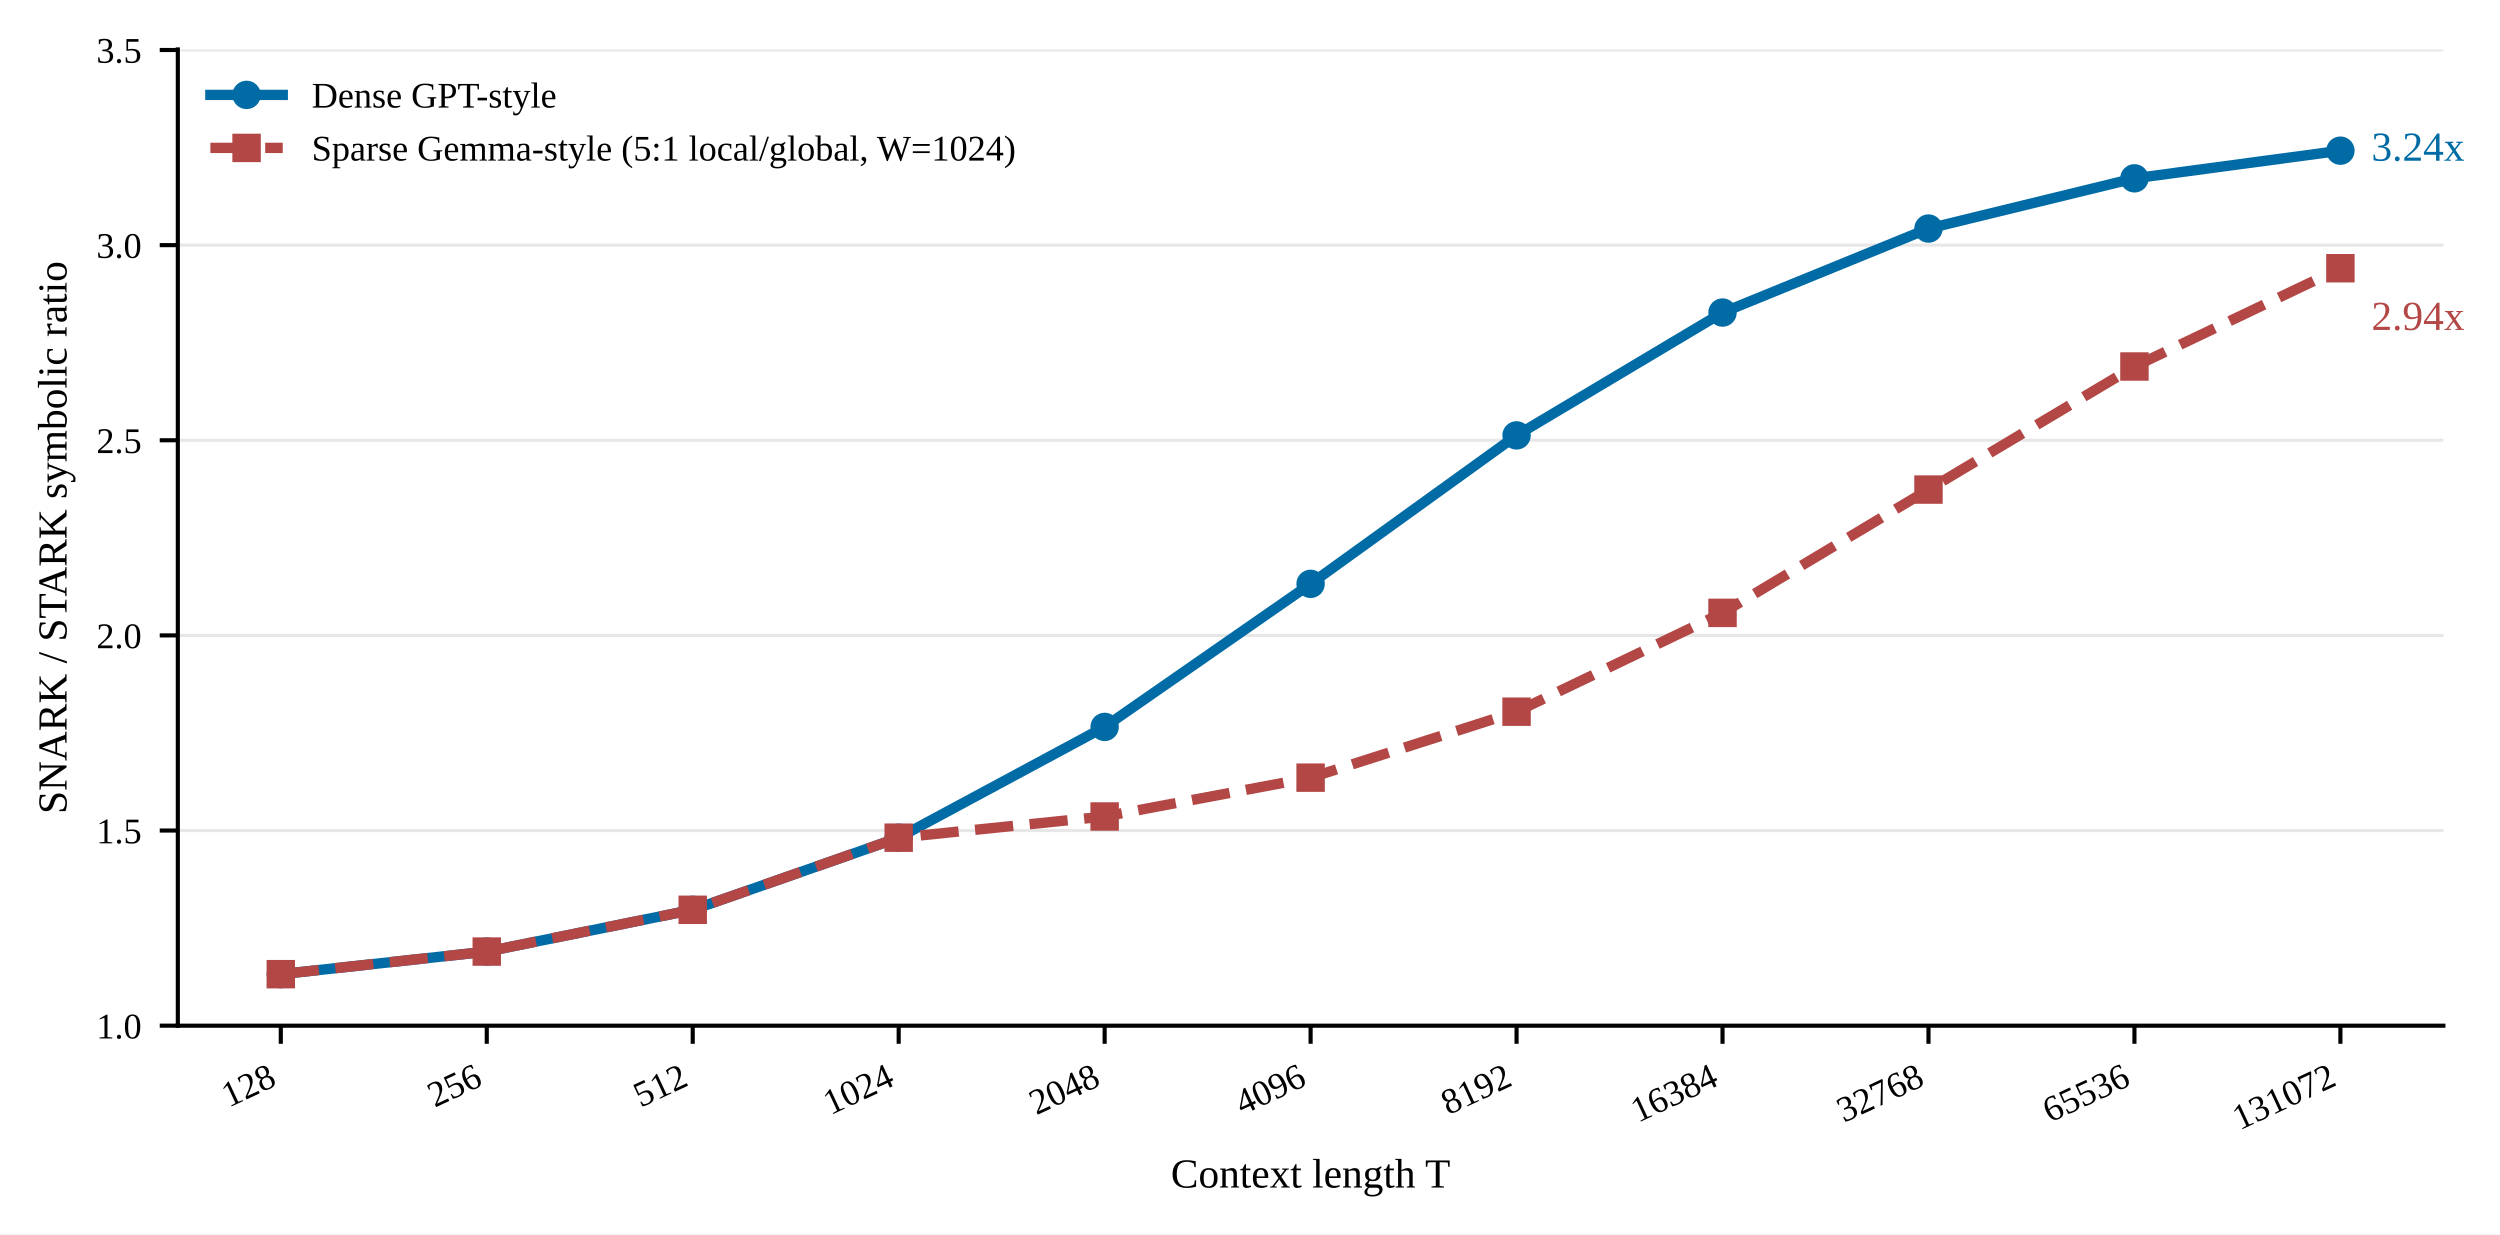
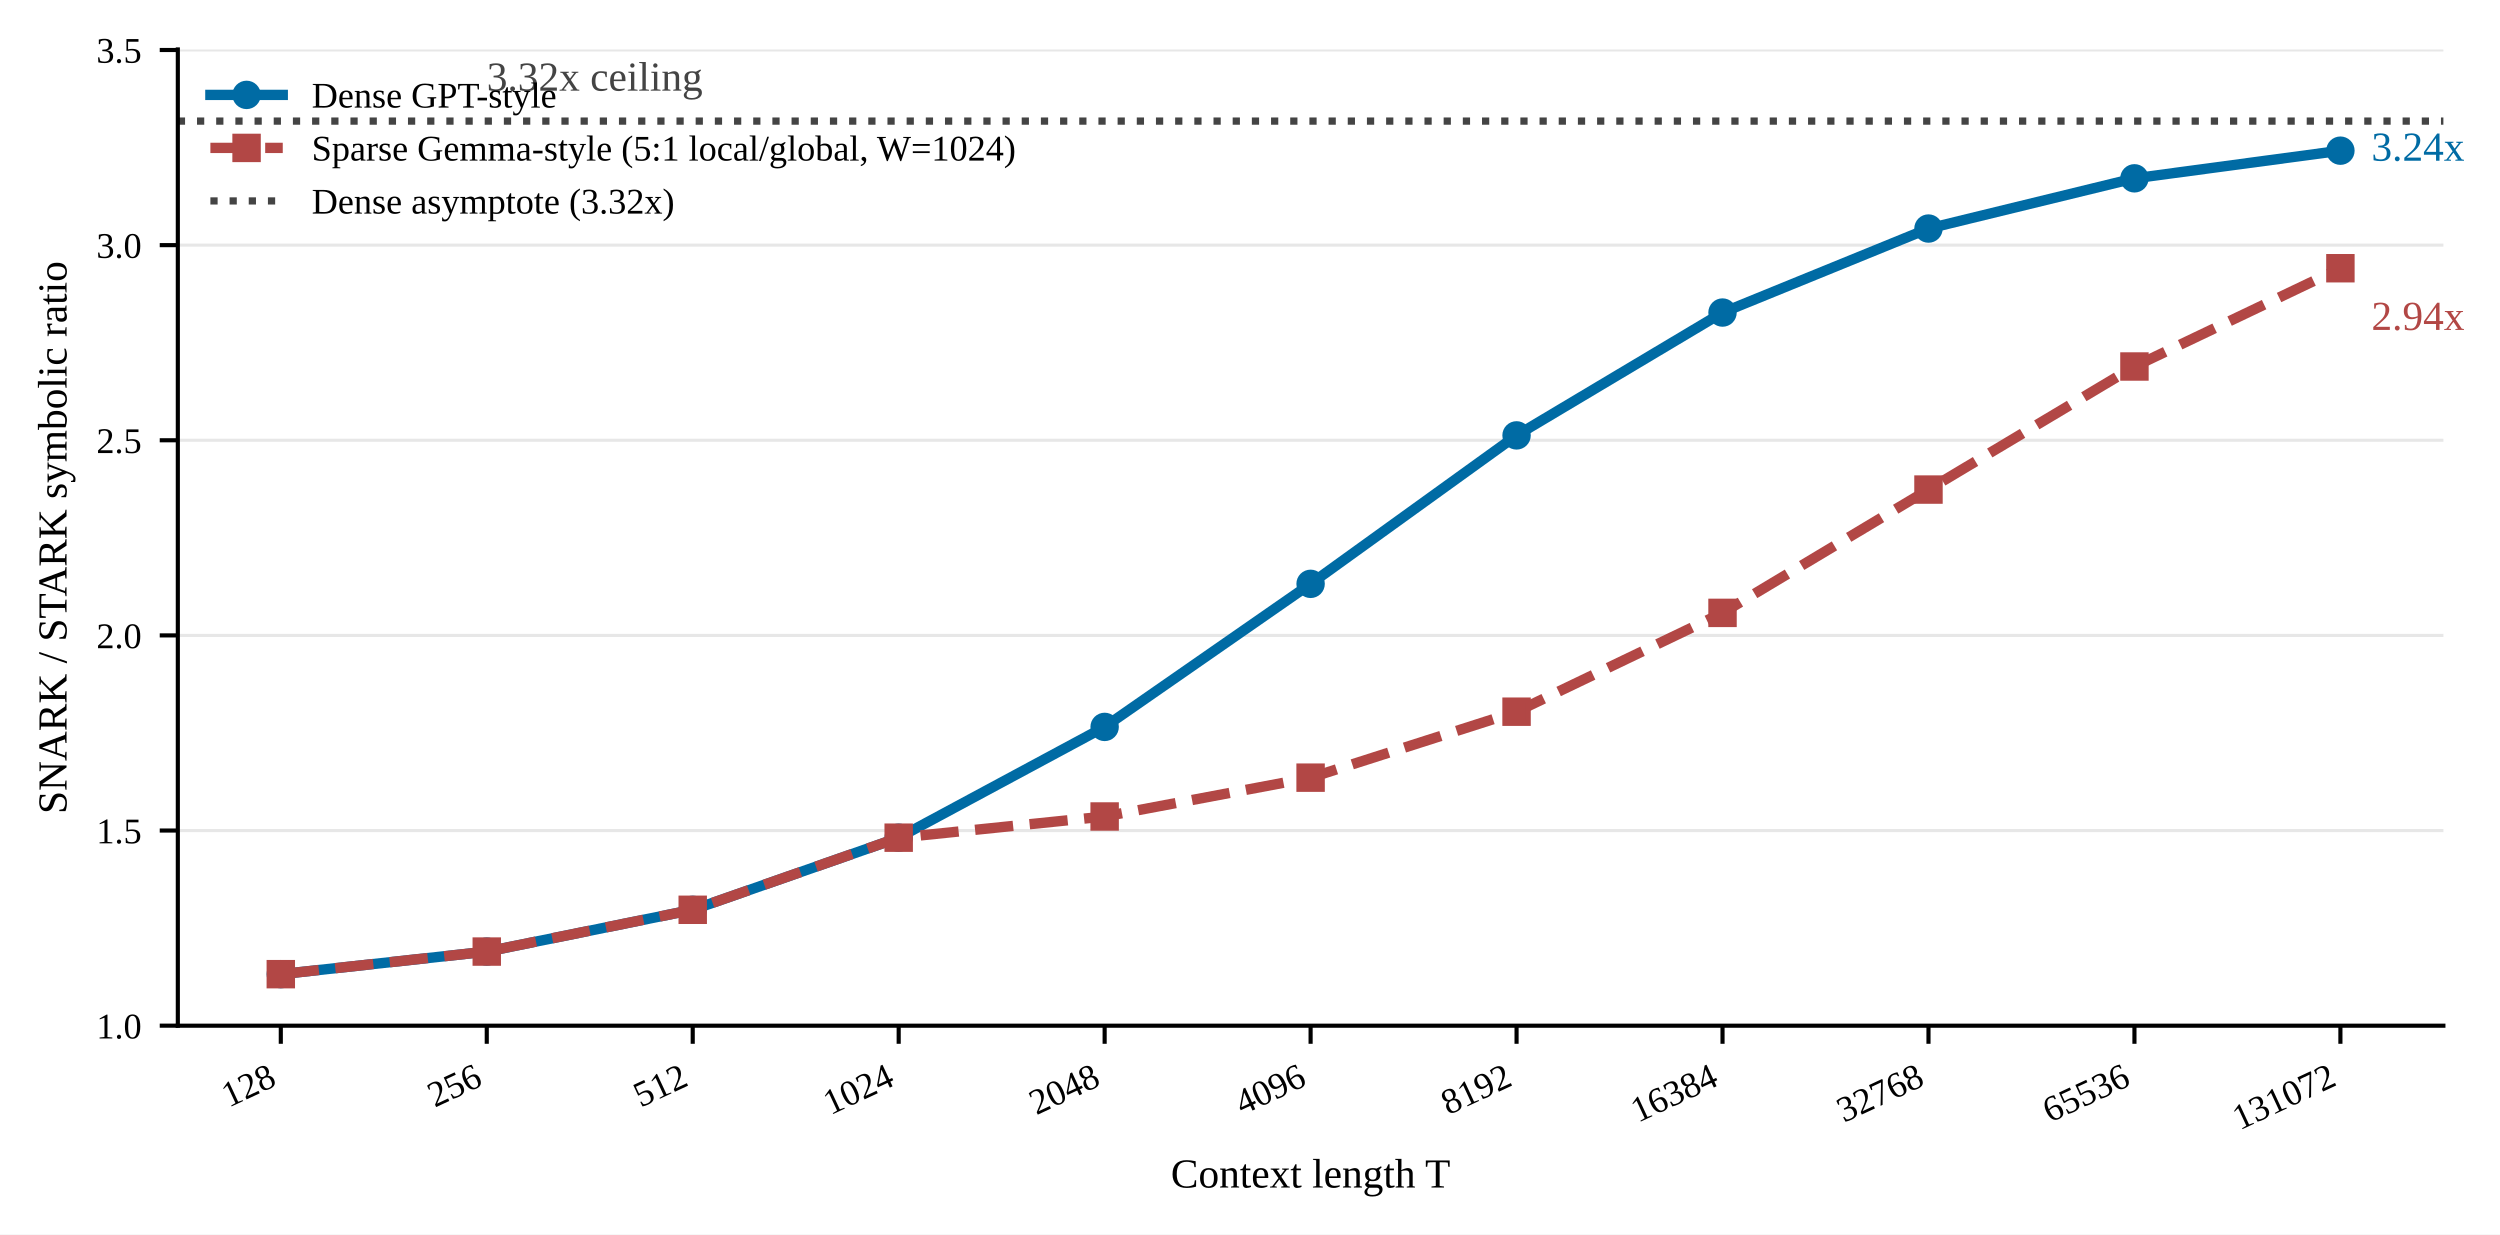
<svg xmlns="http://www.w3.org/2000/svg" xmlns:xlink="http://www.w3.org/1999/xlink" width="483.599pt" height="238.8pt" viewBox="0 0 483.599 238.8" version="1.1">
  <defs>
    <style type="text/css">*{stroke-linejoin: round; stroke-linecap: butt}</style>
  </defs>
  <g id="figure_1">
    <g id="patch_1">
      <path d="M 0 238.8  L 483.599 238.8  L 483.599 0  L 0 0  z " style="fill: #ffffff" />
    </g>
    <g id="axes_1">
      <g id="patch_2">
        <path d="M 34.398 198.411  L 472.647 198.411  L 472.647 9.566  L 34.398 9.566  z " style="fill: #ffffff" />
      </g>
      <g id="matplotlib.axis_1">
        <g id="xtick_1">
          <g id="line2d_1">
            <defs>
-               <path id="m9ac6c029fd" d="M 0 0  L 0 3.5  " style="stroke: #000000; stroke-width: 0.8" />
+               <path id="mee79362987" d="M 0 0  L 0 3.5  " style="stroke: #000000; stroke-width: 0.8" />
            </defs>
            <g>
-               <use xlink:href="#m9ac6c029fd" x="54.318" y="198.411" style="stroke: #000000; stroke-width: 0.8" />
+               <use xlink:href="#mee79362987" x="54.318" y="198.411" style="stroke: #000000; stroke-width: 0.8" />
            </g>
          </g>
          <g id="text_1">
            <text style="font-size: 7px; font-family: 'STIX Two Text', 'Times New Roman', 'DejaVu Serif', serif" transform="translate(44.24603 214.2832) rotate(-25)">128</text>
          </g>
        </g>
        <g id="xtick_2">
          <g id="line2d_2">
            <g>
-               <use xlink:href="#m9ac6c029fd" x="94.159" y="198.411" style="stroke: #000000; stroke-width: 0.8" />
+               <use xlink:href="#mee79362987" x="94.159" y="198.411" style="stroke: #000000; stroke-width: 0.8" />
            </g>
          </g>
          <g id="text_2">
            <text style="font-size: 7px; font-family: 'STIX Two Text', 'Times New Roman', 'DejaVu Serif', serif" transform="translate(84.08691 214.2832) rotate(-25)">256</text>
          </g>
        </g>
        <g id="xtick_3">
          <g id="line2d_3">
            <g>
-               <use xlink:href="#m9ac6c029fd" x="134" y="198.411" style="stroke: #000000; stroke-width: 0.8" />
+               <use xlink:href="#mee79362987" x="134" y="198.411" style="stroke: #000000; stroke-width: 0.8" />
            </g>
          </g>
          <g id="text_3">
            <text style="font-size: 7px; font-family: 'STIX Two Text', 'Times New Roman', 'DejaVu Serif', serif" transform="translate(123.9278 214.2832) rotate(-25)">512</text>
          </g>
        </g>
        <g id="xtick_4">
          <g id="line2d_4">
            <g>
-               <use xlink:href="#m9ac6c029fd" x="173.841" y="198.411" style="stroke: #000000; stroke-width: 0.8" />
+               <use xlink:href="#mee79362987" x="173.841" y="198.411" style="stroke: #000000; stroke-width: 0.8" />
            </g>
          </g>
          <g id="text_4">
            <text style="font-size: 7px; font-family: 'STIX Two Text', 'Times New Roman', 'DejaVu Serif', serif" transform="translate(160.6283 215.7476) rotate(-25)">1024</text>
          </g>
        </g>
        <g id="xtick_5">
          <g id="line2d_5">
            <g>
-               <use xlink:href="#m9ac6c029fd" x="213.681" y="198.411" style="stroke: #000000; stroke-width: 0.8" />
+               <use xlink:href="#mee79362987" x="213.681" y="198.411" style="stroke: #000000; stroke-width: 0.8" />
            </g>
          </g>
          <g id="text_5">
            <text style="font-size: 7px; font-family: 'STIX Two Text', 'Times New Roman', 'DejaVu Serif', serif" transform="translate(200.4692 215.7476) rotate(-25)">2048</text>
          </g>
        </g>
        <g id="xtick_6">
          <g id="line2d_6">
            <g>
-               <use xlink:href="#m9ac6c029fd" x="253.522" y="198.411" style="stroke: #000000; stroke-width: 0.8" />
+               <use xlink:href="#mee79362987" x="253.522" y="198.411" style="stroke: #000000; stroke-width: 0.8" />
            </g>
          </g>
          <g id="text_6">
            <text style="font-size: 7px; font-family: 'STIX Two Text', 'Times New Roman', 'DejaVu Serif', serif" transform="translate(240.31 215.7476) rotate(-25)">4096</text>
          </g>
        </g>
        <g id="xtick_7">
          <g id="line2d_7">
            <g>
-               <use xlink:href="#m9ac6c029fd" x="293.363" y="198.411" style="stroke: #000000; stroke-width: 0.8" />
+               <use xlink:href="#mee79362987" x="293.363" y="198.411" style="stroke: #000000; stroke-width: 0.8" />
            </g>
          </g>
          <g id="text_7">
            <text style="font-size: 7px; font-family: 'STIX Two Text', 'Times New Roman', 'DejaVu Serif', serif" transform="translate(280.1509 215.7476) rotate(-25)">8192</text>
          </g>
        </g>
        <g id="xtick_8">
          <g id="line2d_8">
            <g>
-               <use xlink:href="#m9ac6c029fd" x="333.204" y="198.411" style="stroke: #000000; stroke-width: 0.8" />
+               <use xlink:href="#mee79362987" x="333.204" y="198.411" style="stroke: #000000; stroke-width: 0.8" />
            </g>
          </g>
          <g id="text_8">
            <text style="font-size: 7px; font-family: 'STIX Two Text', 'Times New Roman', 'DejaVu Serif', serif" transform="translate(316.8514 217.2119) rotate(-25)">16384</text>
          </g>
        </g>
        <g id="xtick_9">
          <g id="line2d_9">
            <g>
-               <use xlink:href="#m9ac6c029fd" x="373.045" y="198.411" style="stroke: #000000; stroke-width: 0.8" />
+               <use xlink:href="#mee79362987" x="373.045" y="198.411" style="stroke: #000000; stroke-width: 0.8" />
            </g>
          </g>
          <g id="text_9">
            <text style="font-size: 7px; font-family: 'STIX Two Text', 'Times New Roman', 'DejaVu Serif', serif" transform="translate(356.6923 217.2119) rotate(-25)">32768</text>
          </g>
        </g>
        <g id="xtick_10">
          <g id="line2d_10">
            <g>
-               <use xlink:href="#m9ac6c029fd" x="412.886" y="198.411" style="stroke: #000000; stroke-width: 0.8" />
+               <use xlink:href="#mee79362987" x="412.886" y="198.411" style="stroke: #000000; stroke-width: 0.8" />
            </g>
          </g>
          <g id="text_10">
            <text style="font-size: 7px; font-family: 'STIX Two Text', 'Times New Roman', 'DejaVu Serif', serif" transform="translate(396.5332 217.2119) rotate(-25)">65536</text>
          </g>
        </g>
        <g id="xtick_11">
          <g id="line2d_11">
            <g>
-               <use xlink:href="#m9ac6c029fd" x="452.727" y="198.411" style="stroke: #000000; stroke-width: 0.8" />
+               <use xlink:href="#mee79362987" x="452.727" y="198.411" style="stroke: #000000; stroke-width: 0.8" />
            </g>
          </g>
          <g id="text_11">
            <text style="font-size: 7px; font-family: 'STIX Two Text', 'Times New Roman', 'DejaVu Serif', serif" transform="translate(433.2337 218.6763) rotate(-25)">131072</text>
          </g>
        </g>
        <g id="text_12">
          <text style="font-size: 8px; font-family: 'STIX Two Text', 'Times New Roman', 'DejaVu Serif', serif; text-anchor: middle" x="253.522" y="229.72" transform="rotate(-0 253.5223 229.7195)">Context length T</text>
        </g>
      </g>
      <g id="matplotlib.axis_2">
        <g id="ytick_1">
          <g id="line2d_12">
-             <path d="M 34.398 198.411  L 472.647 198.411  " clip-path="url(#p8b0c288f27)" style="fill: none; stroke: #bbbbbb; stroke-opacity: 0.35; stroke-width: 0.6; stroke-linecap: square" />
+             <path d="M 34.398 198.411  L 472.647 198.411  " clip-path="url(#p7ddba0373f)" style="fill: none; stroke: #bbbbbb; stroke-opacity: 0.35; stroke-width: 0.6; stroke-linecap: square" />
          </g>
          <g id="line2d_13">
            <defs>
-               <path id="m030e40f59c" d="M 0 0  L -3.5 0  " style="stroke: #000000; stroke-width: 0.8" />
+               <path id="mc95ff241d1" d="M 0 0  L -3.5 0  " style="stroke: #000000; stroke-width: 0.8" />
            </defs>
            <g>
-               <use xlink:href="#m030e40f59c" x="34.398" y="198.411" style="stroke: #000000; stroke-width: 0.8" />
+               <use xlink:href="#mc95ff241d1" x="34.398" y="198.411" style="stroke: #000000; stroke-width: 0.8" />
            </g>
          </g>
          <g id="text_13">
            <text style="font-size: 7px; font-family: 'STIX Two Text', 'Times New Roman', 'DejaVu Serif', serif; text-anchor: end" x="27.398" y="200.882" transform="rotate(-0 27.3975 200.8823)">1.0</text>
          </g>
        </g>
        <g id="ytick_2">
          <g id="line2d_14">
-             <path d="M 34.398 160.663  L 472.647 160.663  " clip-path="url(#p8b0c288f27)" style="fill: none; stroke: #bbbbbb; stroke-opacity: 0.35; stroke-width: 0.6; stroke-linecap: square" />
+             <path d="M 34.398 160.663  L 472.647 160.663  " clip-path="url(#p7ddba0373f)" style="fill: none; stroke: #bbbbbb; stroke-opacity: 0.35; stroke-width: 0.6; stroke-linecap: square" />
          </g>
          <g id="line2d_15">
            <g>
-               <use xlink:href="#m030e40f59c" x="34.398" y="160.663" style="stroke: #000000; stroke-width: 0.8" />
+               <use xlink:href="#mc95ff241d1" x="34.398" y="160.663" style="stroke: #000000; stroke-width: 0.8" />
            </g>
          </g>
          <g id="text_14">
            <text style="font-size: 7px; font-family: 'STIX Two Text', 'Times New Roman', 'DejaVu Serif', serif; text-anchor: end" x="27.398" y="163.134" transform="rotate(-0 27.3975 163.1341)">1.5</text>
          </g>
        </g>
        <g id="ytick_3">
          <g id="line2d_16">
-             <path d="M 34.398 122.915  L 472.647 122.915  " clip-path="url(#p8b0c288f27)" style="fill: none; stroke: #bbbbbb; stroke-opacity: 0.35; stroke-width: 0.6; stroke-linecap: square" />
+             <path d="M 34.398 122.915  L 472.647 122.915  " clip-path="url(#p7ddba0373f)" style="fill: none; stroke: #bbbbbb; stroke-opacity: 0.35; stroke-width: 0.6; stroke-linecap: square" />
          </g>
          <g id="line2d_17">
            <g>
-               <use xlink:href="#m030e40f59c" x="34.398" y="122.915" style="stroke: #000000; stroke-width: 0.8" />
+               <use xlink:href="#mc95ff241d1" x="34.398" y="122.915" style="stroke: #000000; stroke-width: 0.8" />
            </g>
          </g>
          <g id="text_15">
            <text style="font-size: 7px; font-family: 'STIX Two Text', 'Times New Roman', 'DejaVu Serif', serif; text-anchor: end" x="27.398" y="125.386" transform="rotate(-0 27.3975 125.386)">2.0</text>
          </g>
        </g>
        <g id="ytick_4">
          <g id="line2d_18">
-             <path d="M 34.398 85.167  L 472.647 85.167  " clip-path="url(#p8b0c288f27)" style="fill: none; stroke: #bbbbbb; stroke-opacity: 0.35; stroke-width: 0.6; stroke-linecap: square" />
+             <path d="M 34.398 85.167  L 472.647 85.167  " clip-path="url(#p7ddba0373f)" style="fill: none; stroke: #bbbbbb; stroke-opacity: 0.35; stroke-width: 0.6; stroke-linecap: square" />
          </g>
          <g id="line2d_19">
            <g>
-               <use xlink:href="#m030e40f59c" x="34.398" y="85.167" style="stroke: #000000; stroke-width: 0.8" />
+               <use xlink:href="#mc95ff241d1" x="34.398" y="85.167" style="stroke: #000000; stroke-width: 0.8" />
            </g>
          </g>
          <g id="text_16">
            <text style="font-size: 7px; font-family: 'STIX Two Text', 'Times New Roman', 'DejaVu Serif', serif; text-anchor: end" x="27.398" y="87.638" transform="rotate(-0 27.3975 87.63785)">2.5</text>
          </g>
        </g>
        <g id="ytick_5">
          <g id="line2d_20">
-             <path d="M 34.398 47.419  L 472.647 47.419  " clip-path="url(#p8b0c288f27)" style="fill: none; stroke: #bbbbbb; stroke-opacity: 0.35; stroke-width: 0.6; stroke-linecap: square" />
+             <path d="M 34.398 47.419  L 472.647 47.419  " clip-path="url(#p7ddba0373f)" style="fill: none; stroke: #bbbbbb; stroke-opacity: 0.35; stroke-width: 0.6; stroke-linecap: square" />
          </g>
          <g id="line2d_21">
            <g>
-               <use xlink:href="#m030e40f59c" x="34.398" y="47.419" style="stroke: #000000; stroke-width: 0.8" />
+               <use xlink:href="#mc95ff241d1" x="34.398" y="47.419" style="stroke: #000000; stroke-width: 0.8" />
            </g>
          </g>
          <g id="text_17">
            <text style="font-size: 7px; font-family: 'STIX Two Text', 'Times New Roman', 'DejaVu Serif', serif; text-anchor: end" x="27.398" y="49.89" transform="rotate(-0 27.3975 49.8897)">3.0</text>
          </g>
        </g>
        <g id="ytick_6">
          <g id="line2d_22">
-             <path d="M 34.398 9.671  L 472.647 9.671  " clip-path="url(#p8b0c288f27)" style="fill: none; stroke: #bbbbbb; stroke-opacity: 0.35; stroke-width: 0.6; stroke-linecap: square" />
+             <path d="M 34.398 9.671  L 472.647 9.671  " clip-path="url(#p7ddba0373f)" style="fill: none; stroke: #bbbbbb; stroke-opacity: 0.35; stroke-width: 0.6; stroke-linecap: square" />
          </g>
          <g id="line2d_23">
            <g>
-               <use xlink:href="#m030e40f59c" x="34.398" y="9.671" style="stroke: #000000; stroke-width: 0.8" />
+               <use xlink:href="#mc95ff241d1" x="34.398" y="9.671" style="stroke: #000000; stroke-width: 0.8" />
            </g>
          </g>
          <g id="text_18">
            <text style="font-size: 7px; font-family: 'STIX Two Text', 'Times New Roman', 'DejaVu Serif', serif; text-anchor: end" x="27.398" y="12.142" transform="rotate(-0 27.3975 12.14156)">3.5</text>
          </g>
        </g>
        <g id="text_19">
          <text style="font-size: 8px; font-family: 'STIX Two Text', 'Times New Roman', 'DejaVu Serif', serif; text-anchor: middle" x="12.873" y="103.989" transform="rotate(-90 12.8725 103.9887)">SNARK / STARK symbolic ratio</text>
        </g>
      </g>
      <g id="line2d_24">
-         <path d="M 54.318 188.443  L 94.159 184.072  L 134 175.989  L 173.841 162.041  L 213.681 140.613  L 253.522 112.938  L 293.363 84.222  L 333.204 60.46  L 373.045 44.211  L 412.886 34.496  L 452.727 29.147  " clip-path="url(#p8b0c288f27)" style="fill: none; stroke: #006ba4; stroke-width: 2; stroke-linecap: square" />
+         <path d="M 54.318 188.443  L 94.159 184.072  L 134 175.989  L 173.841 162.041  L 213.681 140.613  L 253.522 112.938  L 293.363 84.222  L 333.204 60.46  L 373.045 44.211  L 412.886 34.496  L 452.727 29.147  " clip-path="url(#p7ddba0373f)" style="fill: none; stroke: #006ba4; stroke-width: 2; stroke-linecap: square" />
        <defs>
-           <path id="ma088c8dd36" d="M 0 2.25  C 0.597 2.25 1.169 2.013 1.591 1.591  C 2.013 1.169 2.25 0.597 2.25 0  C 2.25 -0.597 2.013 -1.169 1.591 -1.591  C 1.169 -2.013 0.597 -2.25 0 -2.25  C -0.597 -2.25 -1.169 -2.013 -1.591 -1.591  C -2.013 -1.169 -2.25 -0.597 -2.25 0  C -2.25 0.597 -2.013 1.169 -1.591 1.591  C -1.169 2.013 -0.597 2.25 0 2.25  z " style="stroke: #006ba4" />
+           <path id="md4fb252669" d="M 0 2.25  C 0.597 2.25 1.169 2.013 1.591 1.591  C 2.013 1.169 2.25 0.597 2.25 0  C 2.25 -0.597 2.013 -1.169 1.591 -1.591  C 1.169 -2.013 0.597 -2.25 0 -2.25  C -0.597 -2.25 -1.169 -2.013 -1.591 -1.591  C -2.013 -1.169 -2.25 -0.597 -2.25 0  C -2.25 0.597 -2.013 1.169 -1.591 1.591  C -1.169 2.013 -0.597 2.25 0 2.25  z " style="stroke: #006ba4" />
        </defs>
-         <g clip-path="url(#p8b0c288f27)">
-           <use xlink:href="#ma088c8dd36" x="54.318" y="188.443" style="fill: #006ba4; stroke: #006ba4" />
-           <use xlink:href="#ma088c8dd36" x="94.159" y="184.072" style="fill: #006ba4; stroke: #006ba4" />
-           <use xlink:href="#ma088c8dd36" x="134" y="175.989" style="fill: #006ba4; stroke: #006ba4" />
-           <use xlink:href="#ma088c8dd36" x="173.841" y="162.041" style="fill: #006ba4; stroke: #006ba4" />
-           <use xlink:href="#ma088c8dd36" x="213.681" y="140.613" style="fill: #006ba4; stroke: #006ba4" />
-           <use xlink:href="#ma088c8dd36" x="253.522" y="112.938" style="fill: #006ba4; stroke: #006ba4" />
-           <use xlink:href="#ma088c8dd36" x="293.363" y="84.222" style="fill: #006ba4; stroke: #006ba4" />
-           <use xlink:href="#ma088c8dd36" x="333.204" y="60.46" style="fill: #006ba4; stroke: #006ba4" />
-           <use xlink:href="#ma088c8dd36" x="373.045" y="44.211" style="fill: #006ba4; stroke: #006ba4" />
-           <use xlink:href="#ma088c8dd36" x="412.886" y="34.496" style="fill: #006ba4; stroke: #006ba4" />
-           <use xlink:href="#ma088c8dd36" x="452.727" y="29.147" style="fill: #006ba4; stroke: #006ba4" />
+         <g clip-path="url(#p7ddba0373f)">
+           <use xlink:href="#md4fb252669" x="54.318" y="188.443" style="fill: #006ba4; stroke: #006ba4" />
+           <use xlink:href="#md4fb252669" x="94.159" y="184.072" style="fill: #006ba4; stroke: #006ba4" />
+           <use xlink:href="#md4fb252669" x="134" y="175.989" style="fill: #006ba4; stroke: #006ba4" />
+           <use xlink:href="#md4fb252669" x="173.841" y="162.041" style="fill: #006ba4; stroke: #006ba4" />
+           <use xlink:href="#md4fb252669" x="213.681" y="140.613" style="fill: #006ba4; stroke: #006ba4" />
+           <use xlink:href="#md4fb252669" x="253.522" y="112.938" style="fill: #006ba4; stroke: #006ba4" />
+           <use xlink:href="#md4fb252669" x="293.363" y="84.222" style="fill: #006ba4; stroke: #006ba4" />
+           <use xlink:href="#md4fb252669" x="333.204" y="60.46" style="fill: #006ba4; stroke: #006ba4" />
+           <use xlink:href="#md4fb252669" x="373.045" y="44.211" style="fill: #006ba4; stroke: #006ba4" />
+           <use xlink:href="#md4fb252669" x="412.886" y="34.496" style="fill: #006ba4; stroke: #006ba4" />
+           <use xlink:href="#md4fb252669" x="452.727" y="29.147" style="fill: #006ba4; stroke: #006ba4" />
        </g>
      </g>
      <g id="line2d_25">
-         <path d="M 54.318 188.443  L 94.159 184.072  L 134 175.989  L 173.841 162.041  L 213.681 157.942  L 253.522 150.43  L 293.363 137.67  L 333.204 118.555  L 373.045 94.703  L 412.886 70.897  L 452.727 51.886  " clip-path="url(#p8b0c288f27)" style="fill: none; stroke-dasharray: 7.4,3.2; stroke-dashoffset: 0; stroke: #b24745; stroke-width: 2" />
+         <path d="M 54.318 188.443  L 94.159 184.072  L 134 175.989  L 173.841 162.041  L 213.681 157.942  L 253.522 150.43  L 293.363 137.67  L 333.204 118.555  L 373.045 94.703  L 412.886 70.897  L 452.727 51.886  " clip-path="url(#p7ddba0373f)" style="fill: none; stroke-dasharray: 7.4,3.2; stroke-dashoffset: 0; stroke: #b24745; stroke-width: 2" />
        <defs>
-           <path id="m241b14fff2" d="M -2.25 2.25  L 2.25 2.25  L 2.25 -2.25  L -2.25 -2.25  z " style="stroke: #b24745; stroke-linejoin: miter" />
+           <path id="m90bea66eb2" d="M -2.25 2.25  L 2.25 2.25  L 2.25 -2.25  L -2.25 -2.25  z " style="stroke: #b24745; stroke-linejoin: miter" />
        </defs>
-         <g clip-path="url(#p8b0c288f27)">
-           <use xlink:href="#m241b14fff2" x="54.318" y="188.443" style="fill: #b24745; stroke: #b24745; stroke-linejoin: miter" />
-           <use xlink:href="#m241b14fff2" x="94.159" y="184.072" style="fill: #b24745; stroke: #b24745; stroke-linejoin: miter" />
-           <use xlink:href="#m241b14fff2" x="134" y="175.989" style="fill: #b24745; stroke: #b24745; stroke-linejoin: miter" />
-           <use xlink:href="#m241b14fff2" x="173.841" y="162.041" style="fill: #b24745; stroke: #b24745; stroke-linejoin: miter" />
-           <use xlink:href="#m241b14fff2" x="213.681" y="157.942" style="fill: #b24745; stroke: #b24745; stroke-linejoin: miter" />
-           <use xlink:href="#m241b14fff2" x="253.522" y="150.43" style="fill: #b24745; stroke: #b24745; stroke-linejoin: miter" />
-           <use xlink:href="#m241b14fff2" x="293.363" y="137.67" style="fill: #b24745; stroke: #b24745; stroke-linejoin: miter" />
-           <use xlink:href="#m241b14fff2" x="333.204" y="118.555" style="fill: #b24745; stroke: #b24745; stroke-linejoin: miter" />
-           <use xlink:href="#m241b14fff2" x="373.045" y="94.703" style="fill: #b24745; stroke: #b24745; stroke-linejoin: miter" />
-           <use xlink:href="#m241b14fff2" x="412.886" y="70.897" style="fill: #b24745; stroke: #b24745; stroke-linejoin: miter" />
-           <use xlink:href="#m241b14fff2" x="452.727" y="51.886" style="fill: #b24745; stroke: #b24745; stroke-linejoin: miter" />
-         </g>
+         <g clip-path="url(#p7ddba0373f)">
+           <use xlink:href="#m90bea66eb2" x="54.318" y="188.443" style="fill: #b24745; stroke: #b24745; stroke-linejoin: miter" />
+           <use xlink:href="#m90bea66eb2" x="94.159" y="184.072" style="fill: #b24745; stroke: #b24745; stroke-linejoin: miter" />
+           <use xlink:href="#m90bea66eb2" x="134" y="175.989" style="fill: #b24745; stroke: #b24745; stroke-linejoin: miter" />
+           <use xlink:href="#m90bea66eb2" x="173.841" y="162.041" style="fill: #b24745; stroke: #b24745; stroke-linejoin: miter" />
+           <use xlink:href="#m90bea66eb2" x="213.681" y="157.942" style="fill: #b24745; stroke: #b24745; stroke-linejoin: miter" />
+           <use xlink:href="#m90bea66eb2" x="253.522" y="150.43" style="fill: #b24745; stroke: #b24745; stroke-linejoin: miter" />
+           <use xlink:href="#m90bea66eb2" x="293.363" y="137.67" style="fill: #b24745; stroke: #b24745; stroke-linejoin: miter" />
+           <use xlink:href="#m90bea66eb2" x="333.204" y="118.555" style="fill: #b24745; stroke: #b24745; stroke-linejoin: miter" />
+           <use xlink:href="#m90bea66eb2" x="373.045" y="94.703" style="fill: #b24745; stroke: #b24745; stroke-linejoin: miter" />
+           <use xlink:href="#m90bea66eb2" x="412.886" y="70.897" style="fill: #b24745; stroke: #b24745; stroke-linejoin: miter" />
+           <use xlink:href="#m90bea66eb2" x="452.727" y="51.886" style="fill: #b24745; stroke: #b24745; stroke-linejoin: miter" />
+         </g>
+       </g>
+       <g id="line2d_26">
+         <path d="M 34.398 23.424  L 472.647 23.424  " clip-path="url(#p7ddba0373f)" style="fill: none; stroke-dasharray: 1.4,2.31; stroke-dashoffset: 0; stroke: #444444; stroke-width: 1.4" />
      </g>
      <g id="patch_3">
        <path d="M 34.398 198.411  L 34.398 9.566  " style="fill: none; stroke: #000000; stroke-width: 0.8; stroke-linejoin: miter; stroke-linecap: square" />
      </g>
      <g id="patch_4">
        <path d="M 34.398 198.411  L 472.647 198.411  " style="fill: none; stroke: #000000; stroke-width: 0.8; stroke-linejoin: miter; stroke-linecap: square" />
      </g>
      <g id="text_20">
        <text style="font-size: 8px; font-family: 'STIX Two Text', 'Times New Roman', 'DejaVu Serif', serif; text-anchor: start; fill: #006ba4" x="458.727" y="31.091" transform="rotate(-0 458.7267 31.09055)">3.24x</text>
      </g>
      <g id="text_21">
        <text style="font-size: 8px; font-family: 'STIX Two Text', 'Times New Roman', 'DejaVu Serif', serif; text-anchor: start; fill: #b24745" x="458.727" y="63.829" transform="rotate(-0 458.7267 63.82943)">2.94x</text>
      </g>
+       <g id="text_22">
+         <text style="font-size: 8px; font-family: 'STIX Two Text', 'Times New Roman', 'DejaVu Serif', serif; text-anchor: start; fill: #444444" x="94.159" y="17.544" transform="rotate(-0 94.15881 17.54398)">3.32x ceiling</text>
+       </g>
      <g id="legend_1">
-         <g id="line2d_26">
+         <g id="line2d_27">
          <path d="M 40.697 18.357  L 47.697 18.357  L 54.697 18.357  " style="fill: none; stroke: #006ba4; stroke-width: 2; stroke-linecap: square" />
          <g>
-             <use xlink:href="#ma088c8dd36" x="47.697" y="18.357" style="fill: #006ba4; stroke: #006ba4" />
-           </g>
-         </g>
-         <g id="text_22">
+             <use xlink:href="#md4fb252669" x="47.697" y="18.357" style="fill: #006ba4; stroke: #006ba4" />
+           </g>
+         </g>
+         <g id="text_23">
          <text style="font-size: 7px; font-family: 'STIX Two Text', 'Times New Roman', 'DejaVu Serif', serif; text-anchor: start" x="60.297" y="20.807" transform="rotate(-0 60.2975 20.80748)">Dense GPT-style</text>
        </g>
-         <g id="line2d_27">
+         <g id="line2d_28">
          <path d="M 40.697 28.612  L 47.697 28.612  L 54.697 28.612  " style="fill: none; stroke-dasharray: 7.4,3.2; stroke-dashoffset: 0; stroke: #b24745; stroke-width: 2" />
          <g>
-             <use xlink:href="#m241b14fff2" x="47.697" y="28.612" style="fill: #b24745; stroke: #b24745; stroke-linejoin: miter" />
-           </g>
-         </g>
-         <g id="text_23">
+             <use xlink:href="#m90bea66eb2" x="47.697" y="28.612" style="fill: #b24745; stroke: #b24745; stroke-linejoin: miter" />
+           </g>
+         </g>
+         <g id="text_24">
          <text style="font-size: 7px; font-family: 'STIX Two Text', 'Times New Roman', 'DejaVu Serif', serif; text-anchor: start" x="60.297" y="31.062" transform="rotate(-0 60.2975 31.06248)">Sparse Gemma-style (5:1 local/global, W=1024)</text>
+         </g>
+         <g id="line2d_29">
+           <path d="M 40.697 38.867  L 47.697 38.867  L 54.697 38.867  " style="fill: none; stroke-dasharray: 1.4,2.31; stroke-dashoffset: 0; stroke: #444444; stroke-width: 1.4" />
+         </g>
+         <g id="text_25">
+           <text style="font-size: 7px; font-family: 'STIX Two Text', 'Times New Roman', 'DejaVu Serif', serif; text-anchor: start" x="60.297" y="41.317" transform="rotate(-0 60.2975 41.31748)">Dense asymptote (3.32x)</text>
        </g>
      </g>
    </g>
  </g>
  <defs>
-     <clipPath id="p8b0c288f27">
+     <clipPath id="p7ddba0373f">
      <rect x="34.398" y="9.566" width="438.25" height="188.846" />
    </clipPath>
  </defs>
</svg>
